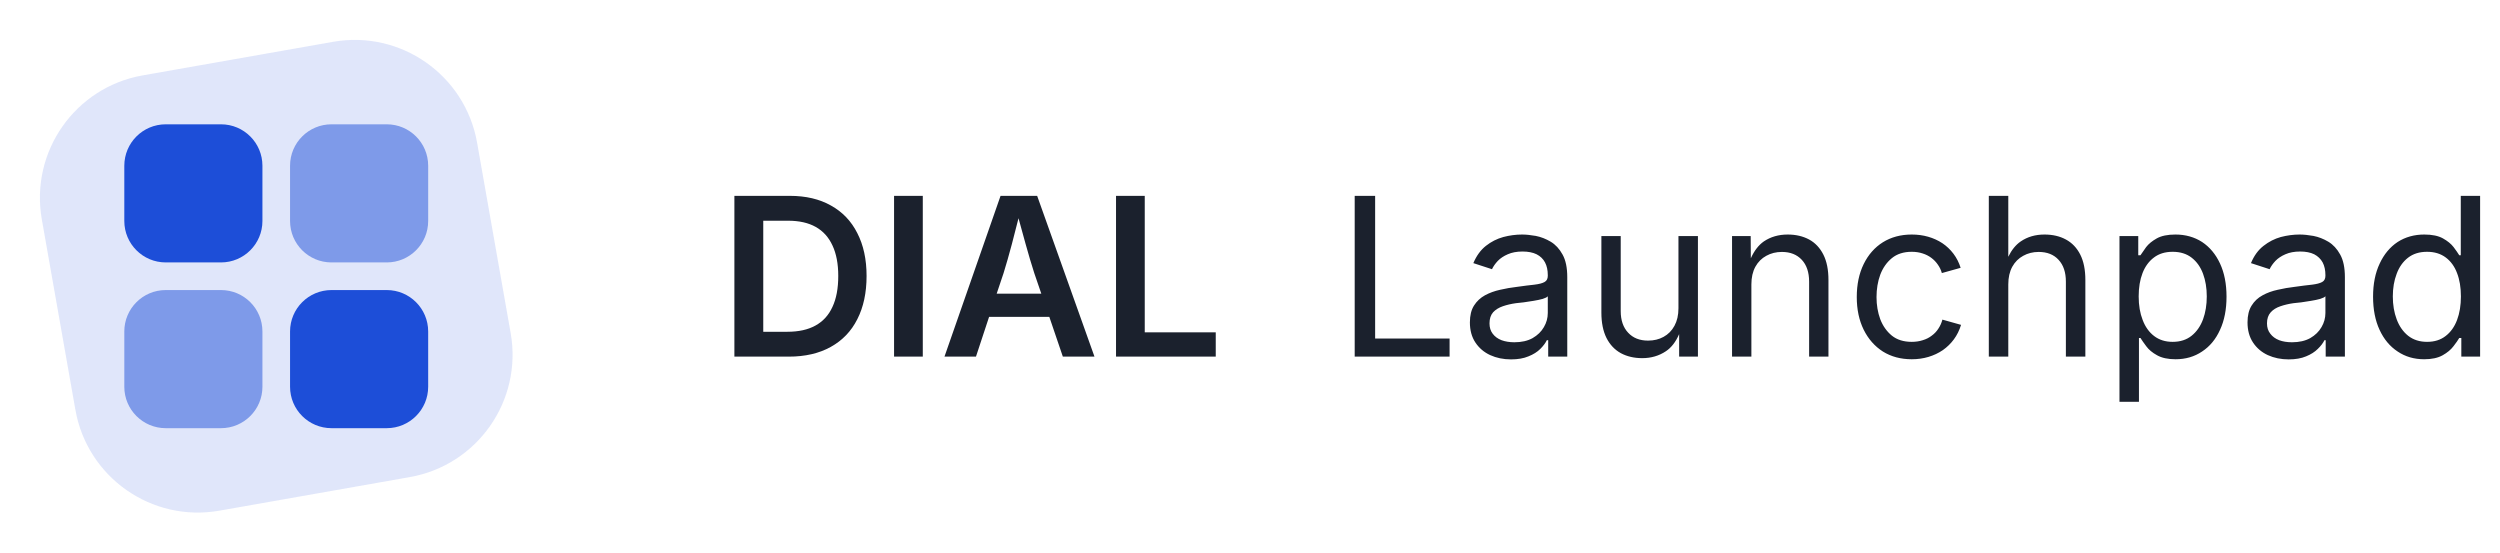
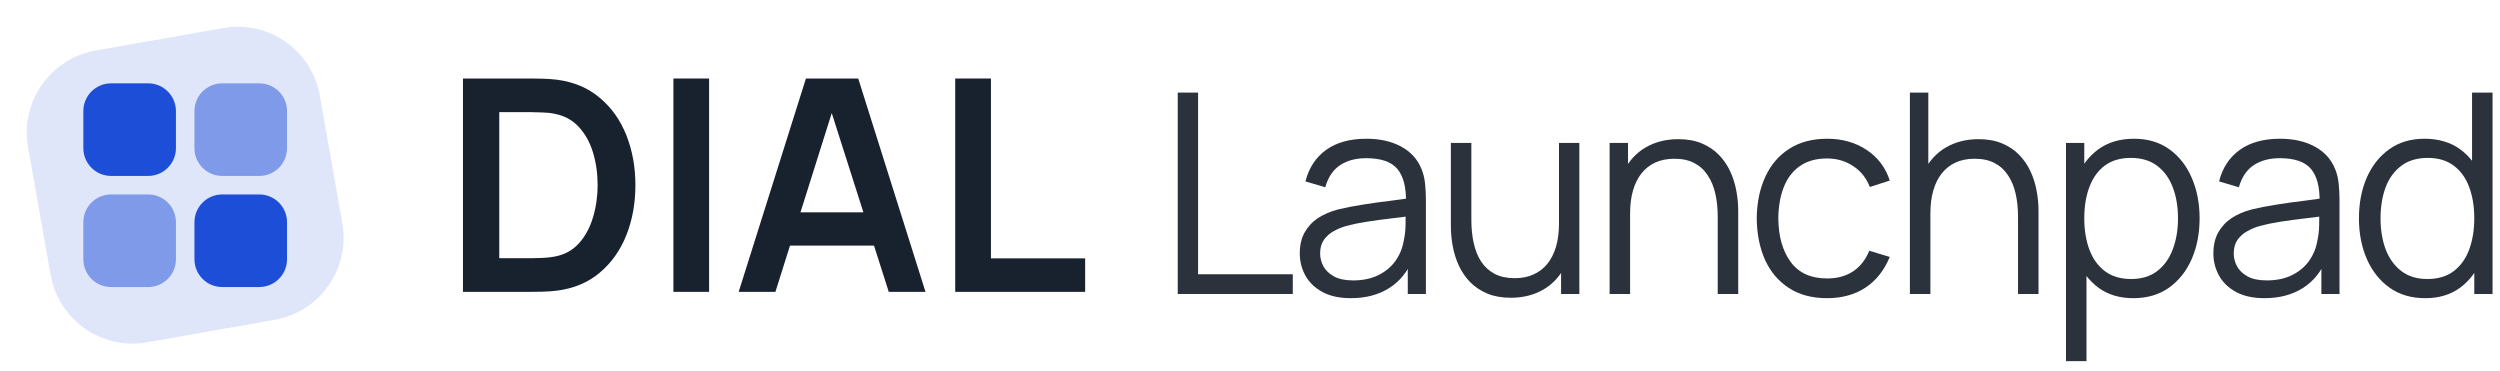
- <svg xmlns="http://www.w3.org/2000/svg" width="181" height="40" viewBox="0 0 181 40" fill="none">
-   <rect x="4" y="4" width="32" height="32" rx="9" transform="rotate(-10 20 20)" fill="#1D4ED8" fill-opacity="0.14" />
-   <rect x="9" y="9" width="10" height="10" rx="3" fill="#1D4ED8" />
-   <rect x="21" y="9" width="10" height="10" rx="3" fill="#1D4ED8" fill-opacity="0.5" />
-   <rect x="9" y="21" width="10" height="10" rx="3" fill="#1D4ED8" fill-opacity="0.5" />
-   <rect x="21" y="21" width="10" height="10" rx="3" fill="#1D4ED8" />
-   <path d="M57.11 25.82L57.11 25.82L53.17 25.82L53.17 14.18L57.19 14.18Q58.92 14.18 60.16 14.88Q61.41 15.57 62.07 16.88Q62.74 18.18 62.74 19.98L62.74 19.98Q62.74 21.80 62.07 23.11Q61.41 24.42 60.14 25.12Q58.88 25.82 57.11 25.82ZM55.26 15.98L55.26 24.02L57.01 24.02Q58.23 24.02 59.04 23.57Q59.86 23.12 60.27 22.22Q60.69 21.33 60.69 19.98L60.69 19.98Q60.69 18.66 60.27 17.77Q59.86 16.88 59.06 16.43Q58.26 15.98 57.06 15.98L57.06 15.98L55.26 15.98ZM64.73 14.18L66.81 14.18L66.81 25.82L64.73 25.82L64.73 14.18ZM70.66 25.82L68.38 25.82L72.44 14.18L75.09 14.18L79.24 25.82L76.95 25.82L75.97 22.94L71.61 22.94L70.66 25.82ZM72.16 21.26L75.39 21.26L74.88 19.77Q74.58 18.84 74.25 17.65L74.25 17.65Q74.02 16.80 73.74 15.80L73.74 15.80Q73.48 16.82 73.26 17.67L73.26 17.67Q72.94 18.87 72.66 19.77L72.66 19.77L72.16 21.26ZM88.02 25.82L80.80 25.82L80.80 14.18L82.88 14.18L82.88 24.06L88.02 24.06L88.02 25.82Z" fill="#1B212D" />
-   <path d="M104.95 25.82L98.08 25.82L98.08 14.18L99.56 14.18L99.56 24.51L104.95 24.51L104.95 25.82ZM109.40 26.02L109.40 26.02Q108.57 26.02 107.89 25.71Q107.22 25.40 106.82 24.80Q106.42 24.20 106.42 23.34L106.42 23.34Q106.42 22.59 106.72 22.12Q107.02 21.65 107.51 21.38Q108.01 21.11 108.61 20.98Q109.21 20.84 109.82 20.77L109.82 20.77Q110.60 20.66 111.09 20.61Q111.59 20.55 111.82 20.42Q112.06 20.29 112.06 19.97L112.06 19.97L112.06 19.92Q112.06 19.38 111.86 19.00Q111.66 18.62 111.25 18.41Q110.84 18.21 110.23 18.21L110.23 18.21Q109.61 18.21 109.16 18.41Q108.72 18.60 108.44 18.89Q108.16 19.19 108.02 19.49L108.02 19.49L106.67 19.05Q107.01 18.25 107.58 17.80Q108.15 17.35 108.84 17.16Q109.52 16.98 110.20 16.98L110.20 16.98Q110.63 16.98 111.19 17.08Q111.75 17.19 112.27 17.50Q112.79 17.81 113.13 18.43Q113.47 19.04 113.47 20.06L113.47 20.06L113.47 25.82L112.09 25.82L112.09 24.63L111.99 24.63Q111.84 24.94 111.52 25.26Q111.19 25.59 110.66 25.80Q110.14 26.02 109.40 26.02ZM109.64 24.78L109.64 24.78Q110.42 24.78 110.96 24.48Q111.50 24.17 111.78 23.68Q112.06 23.20 112.06 22.66L112.06 22.66L112.06 21.45Q111.98 21.55 111.69 21.64Q111.40 21.72 111.03 21.78Q110.66 21.84 110.31 21.89Q109.96 21.93 109.76 21.95L109.76 21.95Q109.25 22.02 108.81 22.17Q108.37 22.32 108.10 22.61Q107.84 22.91 107.84 23.41L107.84 23.41Q107.84 23.86 108.07 24.16Q108.30 24.47 108.71 24.63Q109.12 24.78 109.64 24.78ZM118.90 25.93L118.90 25.93Q118.02 25.93 117.35 25.57Q116.68 25.20 116.31 24.47Q115.94 23.73 115.94 22.63L115.94 22.63L115.94 17.09L117.34 17.09L117.34 22.52Q117.34 23.52 117.88 24.09Q118.41 24.66 119.32 24.66L119.32 24.66Q119.95 24.66 120.44 24.39Q120.94 24.12 121.23 23.59Q121.52 23.06 121.52 22.32L121.52 22.32L121.52 17.09L122.93 17.09L122.93 25.82L121.57 25.82L121.57 24.19Q121.20 25.04 120.61 25.43L120.61 25.43Q119.86 25.93 118.90 25.93ZM126.80 20.59L126.80 20.59L126.80 25.82L125.40 25.82L125.40 17.09L126.75 17.09L126.76 18.70Q127.13 17.88 127.70 17.48L127.70 17.48Q128.44 16.98 129.43 16.98L129.43 16.98Q130.31 16.98 130.98 17.34Q131.64 17.70 132.01 18.43Q132.38 19.16 132.38 20.27L132.38 20.27L132.38 25.82L130.98 25.82L130.98 20.39Q130.98 19.38 130.45 18.81Q129.92 18.24 129.01 18.24L129.01 18.24Q128.38 18.24 127.88 18.52Q127.38 18.79 127.09 19.31Q126.80 19.84 126.80 20.59ZM138.41 26.01L138.41 26.01Q137.22 26.01 136.32 25.45Q135.43 24.88 134.93 23.87Q134.43 22.85 134.43 21.51L134.43 21.51Q134.43 20.14 134.93 19.12Q135.43 18.10 136.32 17.54Q137.22 16.98 138.41 16.98L138.41 16.98Q139.04 16.98 139.60 17.14Q140.16 17.30 140.63 17.61Q141.09 17.92 141.43 18.37Q141.77 18.82 141.95 19.39L141.95 19.39L140.59 19.77Q140.50 19.44 140.30 19.16Q140.11 18.88 139.83 18.67Q139.55 18.46 139.20 18.35Q138.84 18.23 138.41 18.23L138.41 18.23Q137.53 18.23 136.97 18.69Q136.41 19.15 136.13 19.89Q135.86 20.63 135.86 21.51L135.86 21.51Q135.86 22.37 136.13 23.11Q136.41 23.84 136.97 24.30Q137.53 24.75 138.41 24.75L138.41 24.75Q138.84 24.75 139.21 24.63Q139.58 24.52 139.86 24.30Q140.15 24.09 140.34 23.79Q140.54 23.49 140.63 23.14L140.63 23.14L141.98 23.52Q141.80 24.11 141.46 24.57Q141.13 25.02 140.66 25.35Q140.19 25.67 139.62 25.84Q139.05 26.01 138.41 26.01ZM145.40 20.59L145.40 20.59L145.40 25.82L143.99 25.82L143.99 14.18L145.40 14.18L145.40 18.59Q145.76 17.85 146.30 17.48L146.30 17.48Q147.03 16.98 148.02 16.98L148.02 16.98Q148.91 16.98 149.57 17.34Q150.24 17.70 150.61 18.43Q150.98 19.16 150.98 20.27L150.98 20.27L150.98 25.82L149.57 25.82L149.57 20.39Q149.57 19.38 149.04 18.81Q148.52 18.24 147.60 18.24L147.60 18.24Q146.98 18.24 146.48 18.52Q145.98 18.79 145.69 19.31Q145.40 19.84 145.40 20.59ZM154.86 29.09L153.45 29.09L153.45 17.09L154.81 17.09L154.81 18.48L154.97 18.48Q155.12 18.25 155.38 17.89Q155.65 17.54 156.15 17.26Q156.65 16.98 157.50 16.98L157.50 16.98Q158.59 16.98 159.43 17.52Q160.26 18.07 160.73 19.08Q161.20 20.09 161.20 21.48L161.20 21.48Q161.20 22.87 160.73 23.88Q160.27 24.90 159.43 25.45Q158.60 26.01 157.51 26.01L157.51 26.01Q156.68 26.01 156.17 25.72Q155.66 25.44 155.39 25.07Q155.12 24.71 154.97 24.47L154.97 24.47L154.86 24.47L154.86 29.09ZM157.30 24.75L157.30 24.75Q158.12 24.75 158.67 24.31Q159.22 23.87 159.50 23.12Q159.77 22.38 159.77 21.46L159.77 21.46Q159.77 20.55 159.50 19.82Q159.23 19.09 158.68 18.66Q158.13 18.23 157.30 18.23L157.30 18.23Q156.49 18.23 155.95 18.64Q155.40 19.05 155.12 19.77Q154.84 20.49 154.84 21.46L154.84 21.46Q154.84 22.43 155.13 23.17Q155.41 23.91 155.96 24.33Q156.51 24.75 157.30 24.75ZM165.70 26.02L165.70 26.02Q164.87 26.02 164.19 25.71Q163.52 25.40 163.12 24.80Q162.72 24.20 162.72 23.34L162.72 23.34Q162.72 22.59 163.02 22.12Q163.31 21.65 163.81 21.38Q164.30 21.11 164.91 20.98Q165.51 20.84 166.12 20.77L166.12 20.77Q166.90 20.66 167.39 20.61Q167.88 20.55 168.12 20.42Q168.36 20.29 168.36 19.97L168.36 19.97L168.36 19.92Q168.36 19.38 168.16 19.00Q167.95 18.62 167.55 18.41Q167.14 18.21 166.53 18.21L166.53 18.21Q165.91 18.21 165.46 18.41Q165.02 18.60 164.74 18.89Q164.46 19.19 164.32 19.49L164.32 19.49L162.97 19.05Q163.30 18.25 163.88 17.80Q164.45 17.35 165.13 17.16Q165.82 16.98 166.49 16.98L166.49 16.98Q166.93 16.98 167.49 17.08Q168.05 17.19 168.57 17.50Q169.09 17.81 169.43 18.43Q169.77 19.04 169.77 20.06L169.77 20.06L169.77 25.82L168.38 25.82L168.38 24.63L168.29 24.63Q168.14 24.94 167.81 25.26Q167.48 25.59 166.96 25.80Q166.44 26.02 165.70 26.02ZM165.94 24.78L165.94 24.78Q166.72 24.78 167.26 24.48Q167.80 24.17 168.08 23.68Q168.36 23.20 168.36 22.66L168.36 22.66L168.36 21.45Q168.27 21.55 167.98 21.64Q167.70 21.72 167.32 21.78Q166.95 21.84 166.61 21.89Q166.26 21.93 166.05 21.95L166.05 21.95Q165.55 22.02 165.11 22.17Q164.66 22.32 164.40 22.61Q164.13 22.91 164.13 23.41L164.13 23.41Q164.13 23.86 164.37 24.16Q164.60 24.47 165.01 24.63Q165.41 24.78 165.94 24.78ZM175.51 26.01L175.51 26.01Q174.42 26.01 173.59 25.45Q172.75 24.90 172.28 23.88Q171.81 22.87 171.81 21.48L171.81 21.48Q171.81 20.09 172.29 19.08Q172.76 18.07 173.59 17.52Q174.43 16.98 175.52 16.98L175.52 16.98Q176.37 16.98 176.87 17.26Q177.37 17.54 177.64 17.89Q177.91 18.25 178.05 18.48L178.05 18.48L178.16 18.48L178.16 14.18L179.56 14.18L179.56 25.82L178.20 25.82L178.20 24.47L178.05 24.47Q177.91 24.71 177.63 25.07Q177.35 25.44 176.85 25.72Q176.34 26.01 175.51 26.01ZM175.72 24.75L175.72 24.75Q176.52 24.75 177.06 24.33Q177.61 23.91 177.89 23.17Q178.17 22.43 178.17 21.46L178.17 21.46Q178.17 20.49 177.89 19.77Q177.62 19.05 177.07 18.64Q176.52 18.23 175.72 18.23L175.72 18.23Q174.89 18.23 174.34 18.66Q173.79 19.09 173.52 19.82Q173.24 20.55 173.24 21.46L173.24 21.46Q173.24 22.38 173.52 23.12Q173.80 23.87 174.35 24.31Q174.91 24.75 175.72 24.75Z" fill="#1B212D" />
+ <svg xmlns="http://www.w3.org/2000/svg" width="270" height="40" viewBox="0 0 270 40" fill="none">
+   <path d="M24.115 3.026L10.328 5.457C5.433 6.32 2.165 10.988 3.028 15.883L5.459 29.67C6.322 34.565 10.99 37.834 15.885 36.971L29.672 34.539C34.567 33.676 37.836 29.008 36.973 24.113L34.541 10.326C33.678 5.431 29.011 2.162 24.115 3.026Z" fill="#1D4ED8" fill-opacity="0.14" />
+   <path d="M16 9H12C10.343 9 9 10.343 9 12V16C9 17.657 10.343 19 12 19H16C17.657 19 19 17.657 19 16V12C19 10.343 17.657 9 16 9Z" fill="#1D4ED8" />
+   <path d="M28 9H24C22.343 9 21 10.343 21 12V16C21 17.657 22.343 19 24 19H28C29.657 19 31 17.657 31 16V12C31 10.343 29.657 9 28 9Z" fill="#1D4ED8" fill-opacity="0.5" />
+   <path d="M16 21H12C10.343 21 9 22.343 9 24V28C9 29.657 10.343 31 12 31H16C17.657 31 19 29.657 19 28V24C19 22.343 17.657 21 16 21Z" fill="#1D4ED8" fill-opacity="0.5" />
+   <path d="M28 21H24C22.343 21 21 22.343 21 24V28C21 29.657 22.343 31 24 31H28C29.657 31 31 29.657 31 28V24C31 22.343 29.657 21 28 21Z" fill="#1D4ED8" />
+   <path d="M58.48 8.496C59.056 8.507 59.611 8.544 60.144 8.608C61.968 8.843 63.509 9.494 64.768 10.56C66.037 11.617 66.998 12.966 67.648 14.608C68.299 16.251 68.624 18.048 68.624 20C68.624 21.952 68.299 23.75 67.648 25.393C66.998 27.035 66.037 28.389 64.768 29.456C63.509 30.512 61.968 31.158 60.144 31.393C59.621 31.456 59.072 31.494 58.496 31.505C57.92 31.515 57.536 31.52 57.344 31.52H50V8.48H57.344C57.536 8.48 57.915 8.485 58.48 8.496ZM53.92 27.889H57.344C57.664 27.889 58.069 27.878 58.56 27.856C59.061 27.835 59.504 27.788 59.888 27.713C60.976 27.51 61.861 27.025 62.544 26.257C63.227 25.489 63.728 24.555 64.048 23.456C64.379 22.358 64.544 21.205 64.544 20C64.544 18.752 64.379 17.579 64.048 16.48C63.717 15.382 63.205 14.46 62.512 13.713C61.829 12.966 60.954 12.491 59.888 12.288C59.504 12.203 59.061 12.155 58.56 12.145C58.069 12.123 57.664 12.112 57.344 12.112H53.92V27.889Z" fill-rule="evenodd" clip-rule="evenodd" fill="#18212E" />
+   <path d="M76.583 31.52H72.727V8.48H76.583V31.52Z" fill="#18212E" />
+   <path d="M99.953 31.52H95.985L94.394 26.528H85.318L83.745 31.52H79.777L87.041 8.48H92.689L99.953 31.52ZM86.452 22.929H93.246L89.828 12.212L86.452 22.929Z" fill-rule="evenodd" clip-rule="evenodd" fill="#18212E" />
+   <path d="M107.021 27.904H117.196V31.52H103.164V8.48H107.021V27.904Z" fill="#18212E" />
+   <path d="M261.928 32.203C260.423 32.203 259.137 31.826 258.071 31.07C257.004 30.305 256.187 29.273 255.619 27.974C255.05 26.675 254.766 25.21 254.766 23.579C254.766 21.957 255.045 20.497 255.604 19.198C256.172 17.899 256.984 16.872 258.041 16.117C259.097 15.362 260.363 14.984 261.839 14.984C263.354 14.984 264.63 15.357 265.667 16.102C266.703 16.847 267.486 17.869 268.014 19.168C268.552 20.457 268.822 21.927 268.822 23.579C268.822 25.2 268.557 26.665 268.029 27.974C267.501 29.273 266.723 30.305 265.696 31.07C264.67 31.826 263.414 32.203 261.928 32.203ZM262.153 30.134C263.299 30.134 264.246 29.852 264.994 29.288C265.741 28.724 266.3 27.949 266.668 26.962C267.037 25.965 267.222 24.837 267.222 23.579C267.222 22.3 267.037 21.172 266.668 20.195C266.3 19.209 265.741 18.438 264.994 17.884C264.256 17.331 263.324 17.054 262.198 17.054C261.041 17.054 260.084 17.341 259.327 17.915C258.569 18.488 258.006 19.269 257.637 20.256C257.278 21.242 257.099 22.35 257.099 23.579C257.099 24.817 257.283 25.935 257.652 26.932C258.031 27.919 258.594 28.699 259.342 29.273C260.089 29.847 261.026 30.134 262.153 30.134ZM267.222 31.75V19.47H266.982V10H269.195V31.75H267.222Z" fill="#2B323B" />
+   <path d="M244.564 32.203C243.348 32.203 242.326 31.982 241.499 31.538C240.681 31.096 240.068 30.506 239.659 29.771C239.251 29.036 239.046 28.236 239.046 27.37C239.046 26.484 239.221 25.729 239.57 25.104C239.929 24.47 240.412 23.951 241.02 23.548C241.638 23.146 242.351 22.838 243.158 22.627C243.976 22.426 244.878 22.25 245.865 22.098C246.861 21.937 247.833 21.801 248.78 21.691C249.737 21.57 250.575 21.454 251.292 21.343L250.515 21.827C250.545 20.215 250.236 19.022 249.588 18.247C248.94 17.471 247.813 17.084 246.209 17.084C245.102 17.084 244.165 17.336 243.397 17.839C242.64 18.343 242.107 19.138 241.798 20.226L239.659 19.591C240.028 18.131 240.771 16.998 241.887 16.193C243.004 15.387 244.454 14.984 246.238 14.984C247.714 14.984 248.965 15.266 249.992 15.83C251.028 16.384 251.761 17.19 252.19 18.247C252.389 18.72 252.518 19.249 252.578 19.833C252.638 20.417 252.668 21.011 252.668 21.615V31.75H250.709V27.657L251.277 27.898C250.729 29.298 249.877 30.365 248.721 31.101C247.564 31.836 246.179 32.203 244.564 32.203ZM244.818 30.285C245.845 30.285 246.742 30.099 247.509 29.726C248.277 29.354 248.895 28.845 249.364 28.201C249.832 27.546 250.136 26.811 250.276 25.995C250.395 25.472 250.46 24.898 250.47 24.273C250.48 23.639 250.485 23.166 250.485 22.854L251.322 23.292C250.575 23.392 249.762 23.493 248.885 23.594C248.018 23.694 247.161 23.81 246.313 23.941C245.476 24.072 244.718 24.228 244.04 24.409C243.582 24.54 243.138 24.727 242.71 24.968C242.281 25.2 241.927 25.512 241.648 25.905C241.379 26.297 241.244 26.786 241.244 27.37C241.244 27.843 241.359 28.301 241.588 28.744C241.827 29.187 242.206 29.555 242.725 29.847C243.253 30.139 243.951 30.285 244.818 30.285Z" fill="#2B323B" />
+   <path d="M230.395 32.203C228.91 32.203 227.654 31.826 226.627 31.07C225.6 30.305 224.823 29.273 224.294 27.974C223.766 26.665 223.502 25.2 223.502 23.579C223.502 21.927 223.766 20.457 224.294 19.168C224.833 17.869 225.62 16.847 226.657 16.102C227.694 15.357 228.97 14.984 230.485 14.984C231.96 14.984 233.226 15.362 234.283 16.117C235.339 16.872 236.147 17.899 236.705 19.198C237.273 20.497 237.557 21.957 237.557 23.579C237.557 25.21 237.273 26.675 236.705 27.974C236.137 29.273 235.319 30.305 234.253 31.07C233.186 31.826 231.9 32.203 230.395 32.203ZM223.128 39V15.438H225.102V27.717H225.341V39H223.128ZM230.171 30.134C231.297 30.134 232.234 29.847 232.982 29.273C233.729 28.699 234.288 27.919 234.656 26.932C235.035 25.935 235.225 24.817 235.225 23.579C235.225 22.35 235.04 21.242 234.671 20.256C234.303 19.269 233.739 18.488 232.982 17.915C232.234 17.341 231.282 17.054 230.126 17.054C228.999 17.054 228.062 17.331 227.315 17.884C226.577 18.438 226.024 19.209 225.655 20.195C225.286 21.172 225.102 22.3 225.102 23.579C225.102 24.837 225.286 25.965 225.655 26.962C226.024 27.949 226.582 28.724 227.33 29.288C228.077 29.852 229.024 30.134 230.171 30.134Z" fill="#2B323B" />
+   <path d="M217.947 31.75V23.428C217.947 22.521 217.862 21.691 217.693 20.935C217.523 20.17 217.249 19.506 216.871 18.942C216.502 18.368 216.018 17.925 215.42 17.613C214.832 17.3 214.114 17.144 213.267 17.144C212.489 17.144 211.802 17.28 211.204 17.552C210.615 17.824 210.117 18.217 209.708 18.73C209.31 19.234 209.006 19.848 208.796 20.573C208.587 21.298 208.482 22.124 208.482 23.05L206.927 22.703C206.927 21.031 207.216 19.626 207.794 18.488C208.373 17.351 209.17 16.49 210.187 15.906C211.204 15.322 212.37 15.03 213.686 15.03C214.653 15.03 215.495 15.181 216.213 15.483C216.94 15.785 217.553 16.193 218.052 16.706C218.56 17.22 218.969 17.809 219.278 18.473C219.587 19.128 219.811 19.828 219.951 20.573C220.09 21.308 220.16 22.043 220.16 22.778V31.75H217.947ZM206.269 31.75V10H208.258V22.28H208.482V31.75H206.269Z" fill="#2B323B" />
+   <path d="M197.321 32.203C195.697 32.203 194.321 31.836 193.195 31.101C192.068 30.365 191.211 29.354 190.623 28.065C190.045 26.766 189.746 25.275 189.726 23.594C189.746 21.882 190.055 20.382 190.653 19.093C191.251 17.794 192.113 16.787 193.239 16.072C194.366 15.347 195.731 14.984 197.336 14.984C198.971 14.984 200.392 15.387 201.598 16.193C202.814 16.998 203.646 18.101 204.095 19.5L201.942 20.195C201.563 19.219 200.96 18.463 200.132 17.93C199.315 17.386 198.378 17.114 197.321 17.114C196.135 17.114 195.153 17.391 194.376 17.945C193.598 18.488 193.02 19.249 192.641 20.226C192.263 21.202 192.068 22.325 192.058 23.594C192.078 25.547 192.527 27.118 193.404 28.306C194.281 29.484 195.587 30.073 197.321 30.073C198.418 30.073 199.35 29.822 200.118 29.318C200.895 28.805 201.483 28.059 201.882 27.083L204.095 27.747C203.497 29.197 202.62 30.305 201.463 31.07C200.307 31.826 198.926 32.203 197.321 32.203Z" fill="#2B323B" />
+   <path d="M185.514 31.75V23.428C185.514 22.521 185.43 21.691 185.26 20.935C185.091 20.17 184.817 19.506 184.438 18.942C184.069 18.368 183.586 17.925 182.987 17.613C182.399 17.3 181.682 17.144 180.834 17.144C180.057 17.144 179.369 17.28 178.771 17.552C178.183 17.824 177.684 18.217 177.276 18.73C176.877 19.234 176.573 19.848 176.364 20.573C176.154 21.298 176.05 22.124 176.05 23.05L174.494 22.703C174.494 21.031 174.784 19.626 175.362 18.488C175.94 17.351 176.737 16.49 177.754 15.906C178.771 15.322 179.937 15.03 181.253 15.03C182.22 15.03 183.062 15.181 183.78 15.483C184.508 15.785 185.121 16.193 185.619 16.706C186.127 17.22 186.536 17.809 186.845 18.473C187.154 19.128 187.378 19.828 187.518 20.573C187.658 21.308 187.727 22.043 187.727 22.778V31.75H185.514ZM173.837 31.75V15.438H175.825V19.455H176.05V31.75H173.837Z" fill="#2B323B" />
+   <path d="M163.168 32.158C162.201 32.158 161.354 32.007 160.626 31.705C159.908 31.403 159.295 30.995 158.787 30.481C158.289 29.968 157.885 29.384 157.576 28.729C157.267 28.065 157.042 27.365 156.903 26.63C156.763 25.884 156.694 25.144 156.694 24.409V15.438H158.907V23.76C158.907 24.656 158.991 25.487 159.161 26.252C159.33 27.017 159.599 27.687 159.968 28.261C160.347 28.825 160.83 29.263 161.419 29.575C162.017 29.887 162.739 30.043 163.587 30.043C164.364 30.043 165.047 29.907 165.635 29.635C166.233 29.363 166.732 28.976 167.13 28.472C167.539 27.959 167.848 27.34 168.057 26.615C168.267 25.88 168.371 25.054 168.371 24.137L169.926 24.485C169.926 26.156 169.637 27.561 169.059 28.699C168.481 29.837 167.684 30.698 166.667 31.282C165.65 31.866 164.484 32.158 163.168 32.158ZM168.596 31.75V27.732H168.371V15.438H170.569V31.75H168.596Z" fill="#2B323B" />
+   <path d="M145.893 32.203C144.677 32.203 143.655 31.982 142.828 31.538C142.01 31.096 141.397 30.506 140.989 29.771C140.58 29.036 140.376 28.236 140.376 27.37C140.376 26.484 140.55 25.729 140.899 25.104C141.258 24.47 141.741 23.951 142.349 23.548C142.967 23.146 143.68 22.838 144.488 22.627C145.305 22.426 146.207 22.25 147.194 22.098C148.191 21.937 149.163 21.801 150.11 21.691C151.067 21.57 151.904 21.454 152.622 21.343L151.844 21.827C151.874 20.215 151.565 19.022 150.917 18.247C150.269 17.471 149.143 17.084 147.538 17.084C146.431 17.084 145.494 17.336 144.727 17.839C143.969 18.343 143.436 19.138 143.127 20.226L140.989 19.591C141.358 18.131 142.1 16.998 143.217 16.193C144.333 15.387 145.783 14.984 147.568 14.984C149.043 14.984 150.294 15.266 151.321 15.83C152.357 16.384 153.09 17.19 153.519 18.247C153.718 18.72 153.848 19.249 153.908 19.833C153.967 20.417 153.997 21.011 153.997 21.615V31.75H152.039V27.657L152.607 27.898C152.058 29.298 151.206 30.365 150.05 31.101C148.894 31.836 147.508 32.203 145.893 32.203ZM146.147 30.285C147.174 30.285 148.071 30.099 148.839 29.726C149.606 29.354 150.224 28.845 150.693 28.201C151.161 27.546 151.465 26.811 151.605 25.995C151.725 25.472 151.789 24.898 151.799 24.273C151.809 23.639 151.814 23.166 151.814 22.854L152.652 23.292C151.904 23.392 151.092 23.493 150.214 23.594C149.347 23.694 148.49 23.81 147.642 23.941C146.805 24.072 146.048 24.228 145.37 24.409C144.911 24.54 144.468 24.727 144.039 24.968C143.61 25.2 143.256 25.512 142.977 25.905C142.708 26.297 142.574 26.786 142.574 27.37C142.574 27.843 142.688 28.301 142.918 28.744C143.157 29.187 143.536 29.555 144.054 29.847C144.582 30.139 145.28 30.285 146.147 30.285Z" fill="#2B323B" />
+   <path d="M127.195 31.75V10H129.393V29.62H139.621V31.75H127.195Z" fill="#2B323B" />
</svg>
